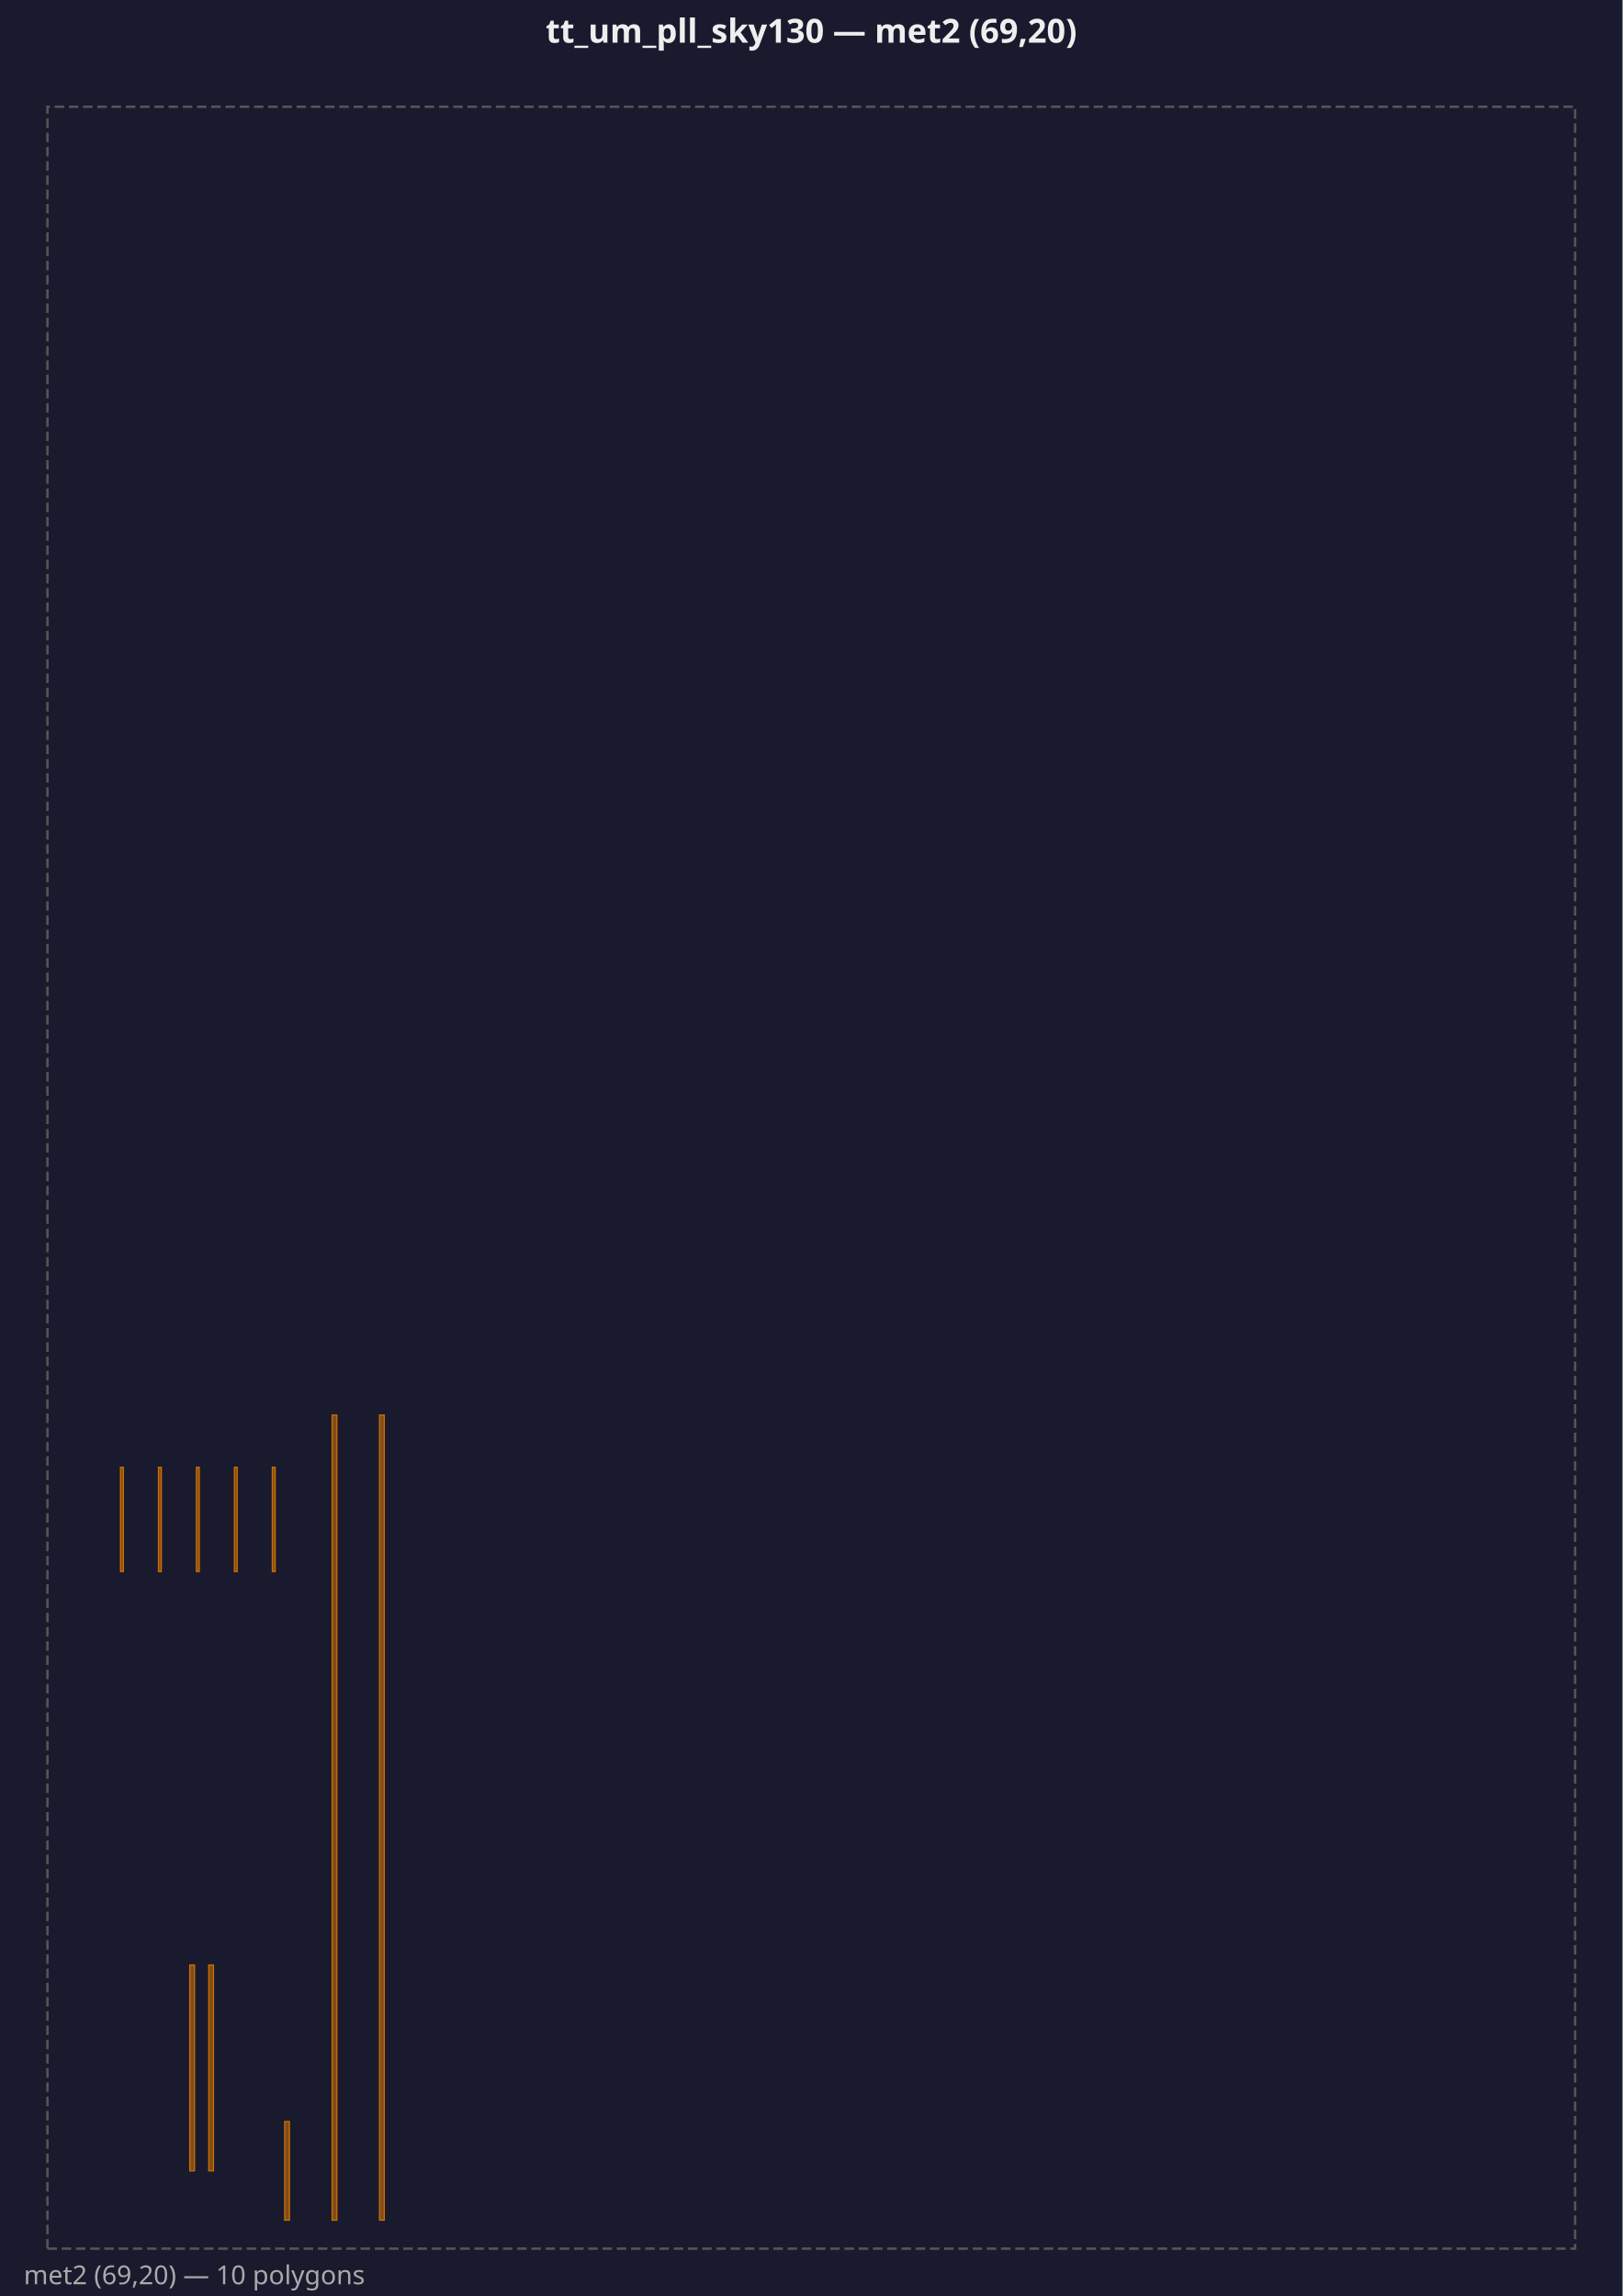
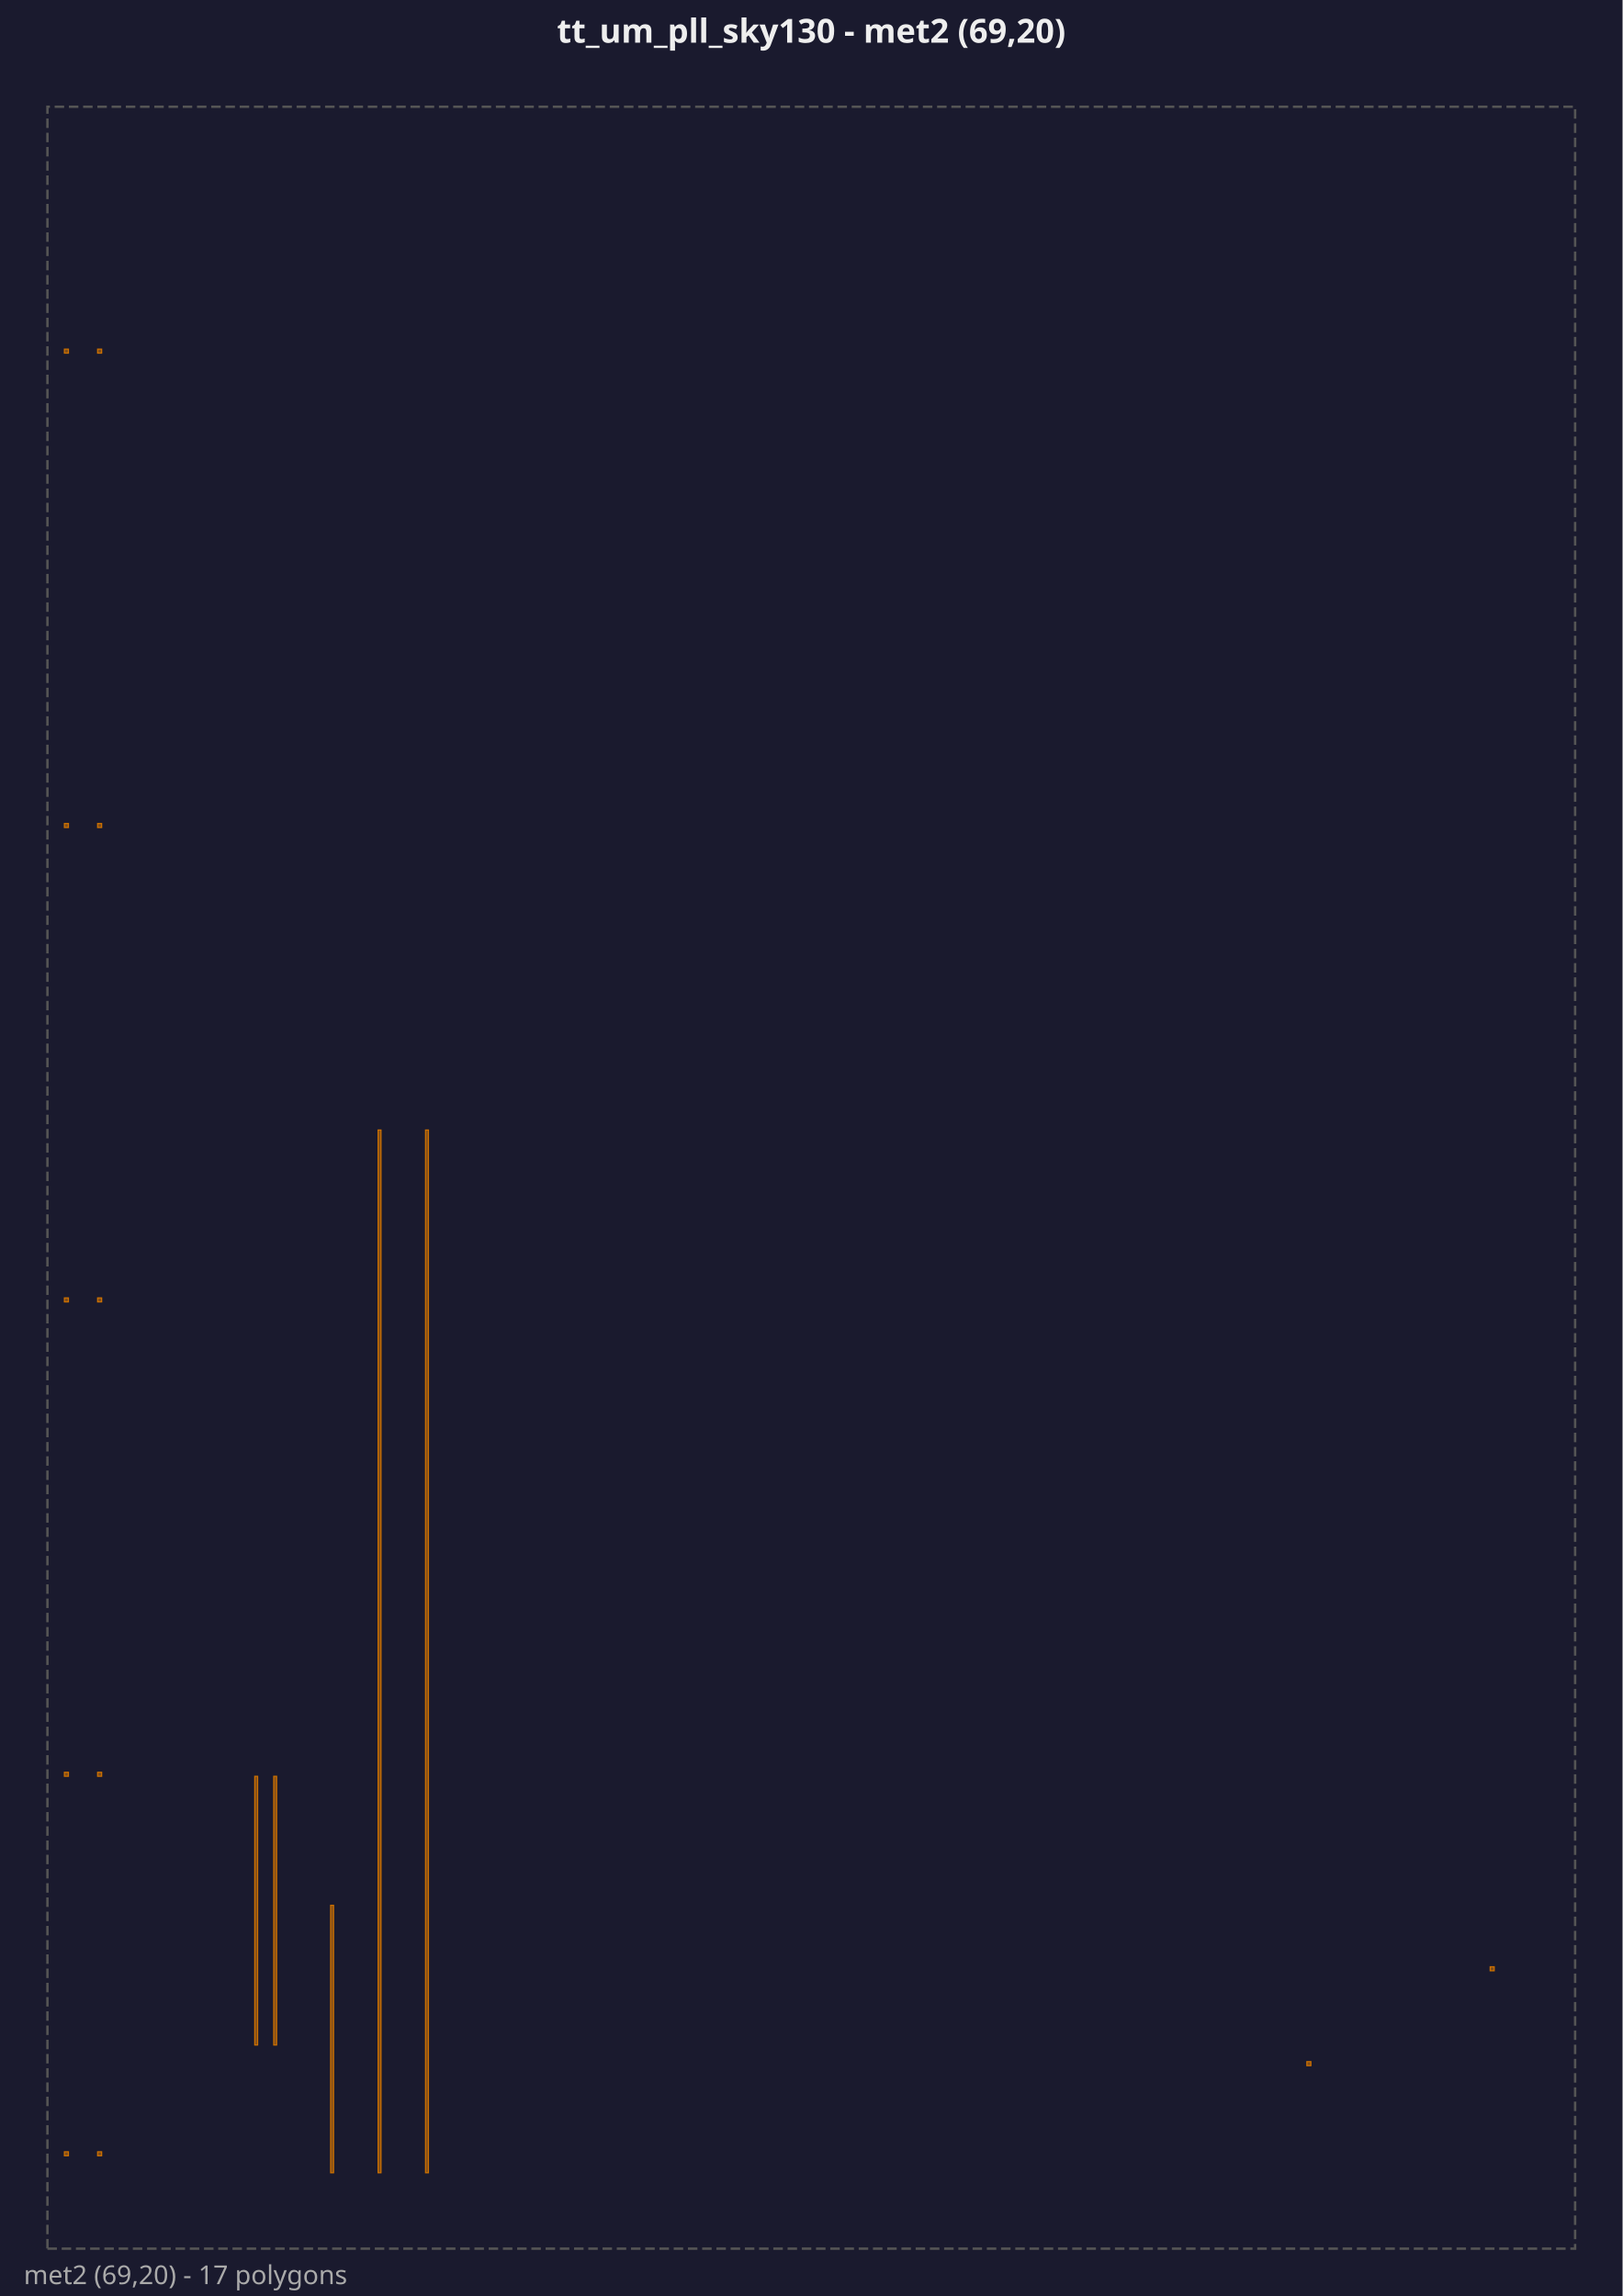
<svg xmlns="http://www.w3.org/2000/svg" width="684.0" height="968.0" viewBox="0 0 684.0 968.0">
  <rect width="100%" height="100%" fill="#1a1a2e" />
-   <text x="342.0" y="18" font-family="sans-serif" font-size="14" fill="#eee" text-anchor="middle" font-weight="bold">tt_um_pll_sky130 — met2 (69,20)</text>
+   <text x="342.0" y="18" font-family="sans-serif" font-size="14" fill="#eee" text-anchor="middle" font-weight="bold">tt_um_pll_sky130 - met2 (69,20)</text>
  <g transform="translate(0, 25)">
    <path d="M 20.00,923.04 L 664.00,923.04 L 664.00,20.00 L 20.00,20.00 Z" fill="none" stroke="#555555" stroke-width="1" stroke-dasharray="4,2" />
-     <path d="M 160.00,911.04 L 162.00,911.04 L 162.00,571.59 L 160.00,571.59 Z M 140.00,911.04 L 142.00,911.04 L 142.00,571.59 L 140.00,571.59 Z M 120.00,911.04 L 122.00,911.04 L 122.00,869.44 L 120.00,869.44 Z M 80.00,890.24 L 82.00,890.24 L 82.00,803.44 L 80.00,803.44 Z M 88.00,890.24 L 90.00,890.24 L 90.00,803.44 L 88.00,803.44 Z M 50.80,637.59 L 52.00,637.59 L 52.00,593.59 L 50.80,593.59 Z M 66.80,637.59 L 68.00,637.59 L 68.00,593.59 L 66.80,593.59 Z M 82.80,637.59 L 84.00,637.59 L 84.00,593.59 L 82.80,593.59 Z M 98.80,637.59 L 100.00,637.59 L 100.00,593.59 L 98.80,593.59 Z M 114.80,637.59 L 116.00,637.59 L 116.00,593.59 L 114.80,593.59 Z" fill="#FF8C00" fill-opacity="0.45" stroke="#cc7000" stroke-width="0.5" />
-     <text x="10" y="938.04" font-family="sans-serif" font-size="11" fill="#aaaaaa">met2 (69,20) — 10 polygons</text>
+     <path d="M 42.84,122.20 L 41.16,122.20 L 41.16,123.88 L 42.84,123.88 Z M 28.84,122.20 L 27.16,122.20 L 27.16,123.88 L 28.84,123.88 Z M 42.84,322.20 L 41.16,322.20 L 41.16,323.88 L 42.84,323.88 Z M 28.84,322.20 L 27.16,322.20 L 27.16,323.88 L 28.84,323.88 Z M 160.60,451.42 L 159.40,451.42 L 159.40,891.04 L 160.60,891.04 Z M 180.60,451.42 L 179.40,451.42 L 179.40,891.04 L 180.60,891.04 Z M 28.84,522.20 L 27.16,522.20 L 27.16,523.88 L 28.84,523.88 Z M 42.84,522.20 L 41.16,522.20 L 41.16,523.88 L 42.84,523.88 Z M 28.84,722.20 L 27.16,722.20 L 27.16,723.88 L 28.84,723.88 Z M 42.84,722.20 L 41.16,722.20 L 41.16,723.88 L 42.84,723.88 Z M 108.60,723.90 L 107.40,723.90 L 107.40,837.18 L 108.60,837.18 Z M 116.60,723.90 L 115.40,723.90 L 115.40,837.18 L 116.60,837.18 Z M 140.60,778.28 L 139.40,778.28 L 139.40,891.04 L 140.60,891.04 Z M 629.88,804.20 L 628.20,804.20 L 628.20,805.88 L 629.88,805.88 Z M 552.60,844.20 L 550.92,844.20 L 550.92,845.88 L 552.60,845.88 Z M 42.84,882.20 L 41.16,882.20 L 41.16,883.88 L 42.84,883.88 Z M 28.84,882.20 L 27.16,882.20 L 27.16,883.88 L 28.84,883.88 Z" fill="#FF8C00" fill-opacity="0.45" stroke="#cc7000" stroke-width="0.5" />
+     <text x="10" y="938" font-family="sans-serif" font-size="11" fill="#aaaaaa">met2 (69,20) - 17 polygons</text>
  </g>
</svg>
